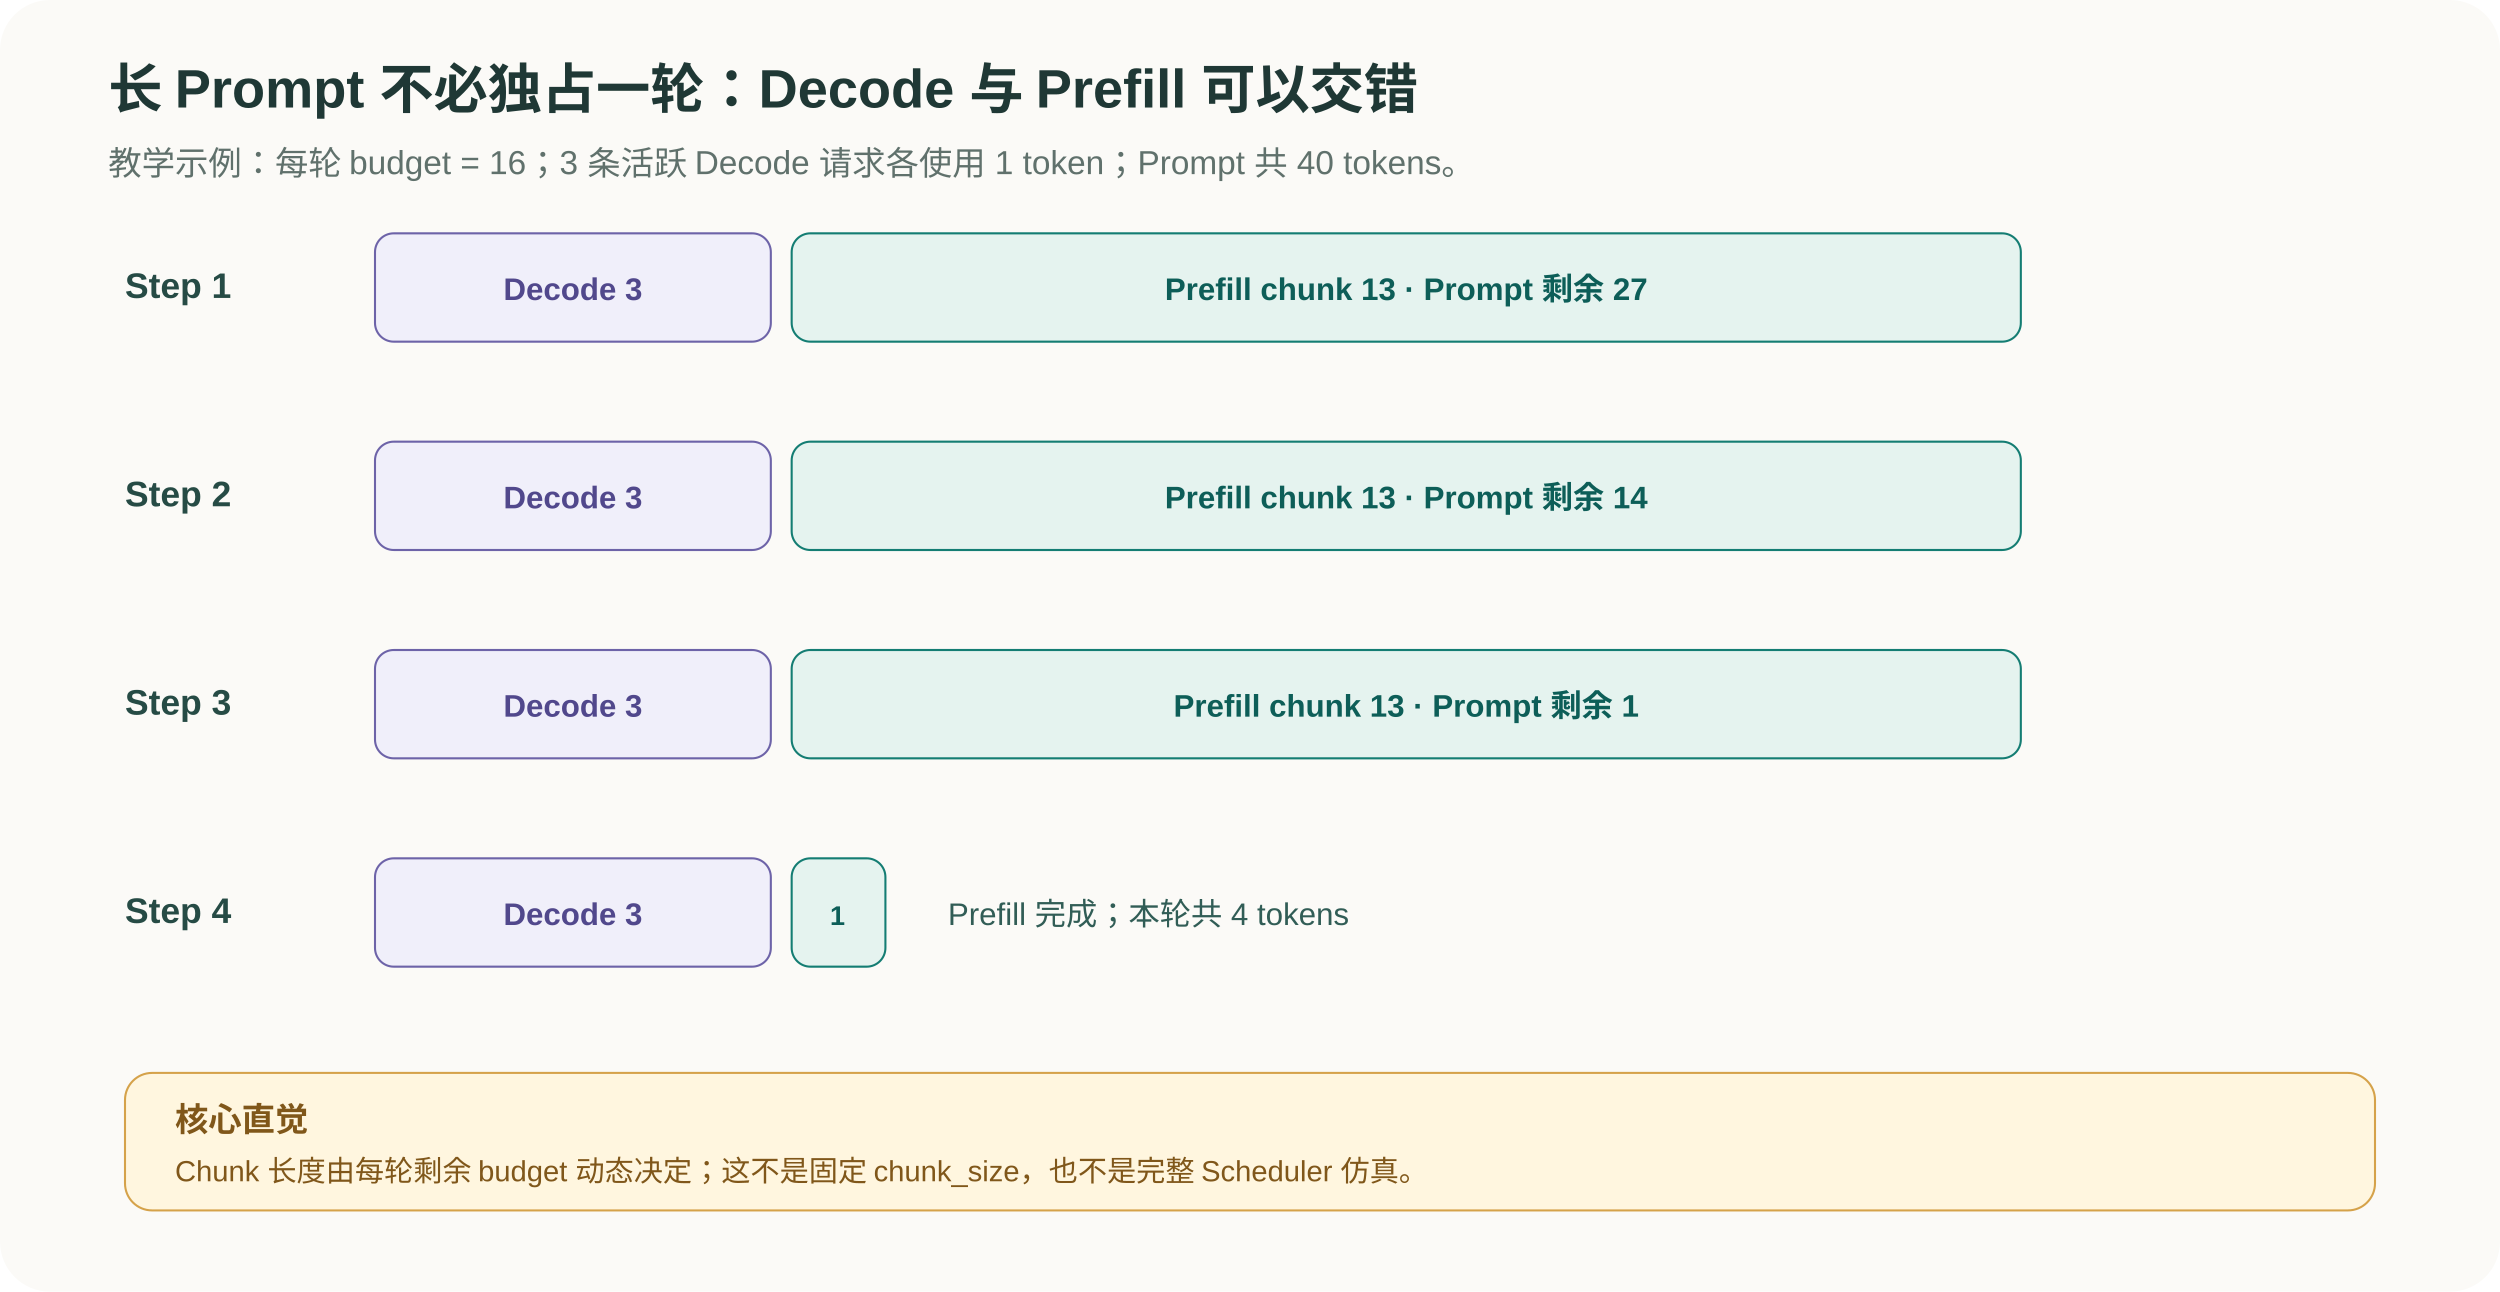
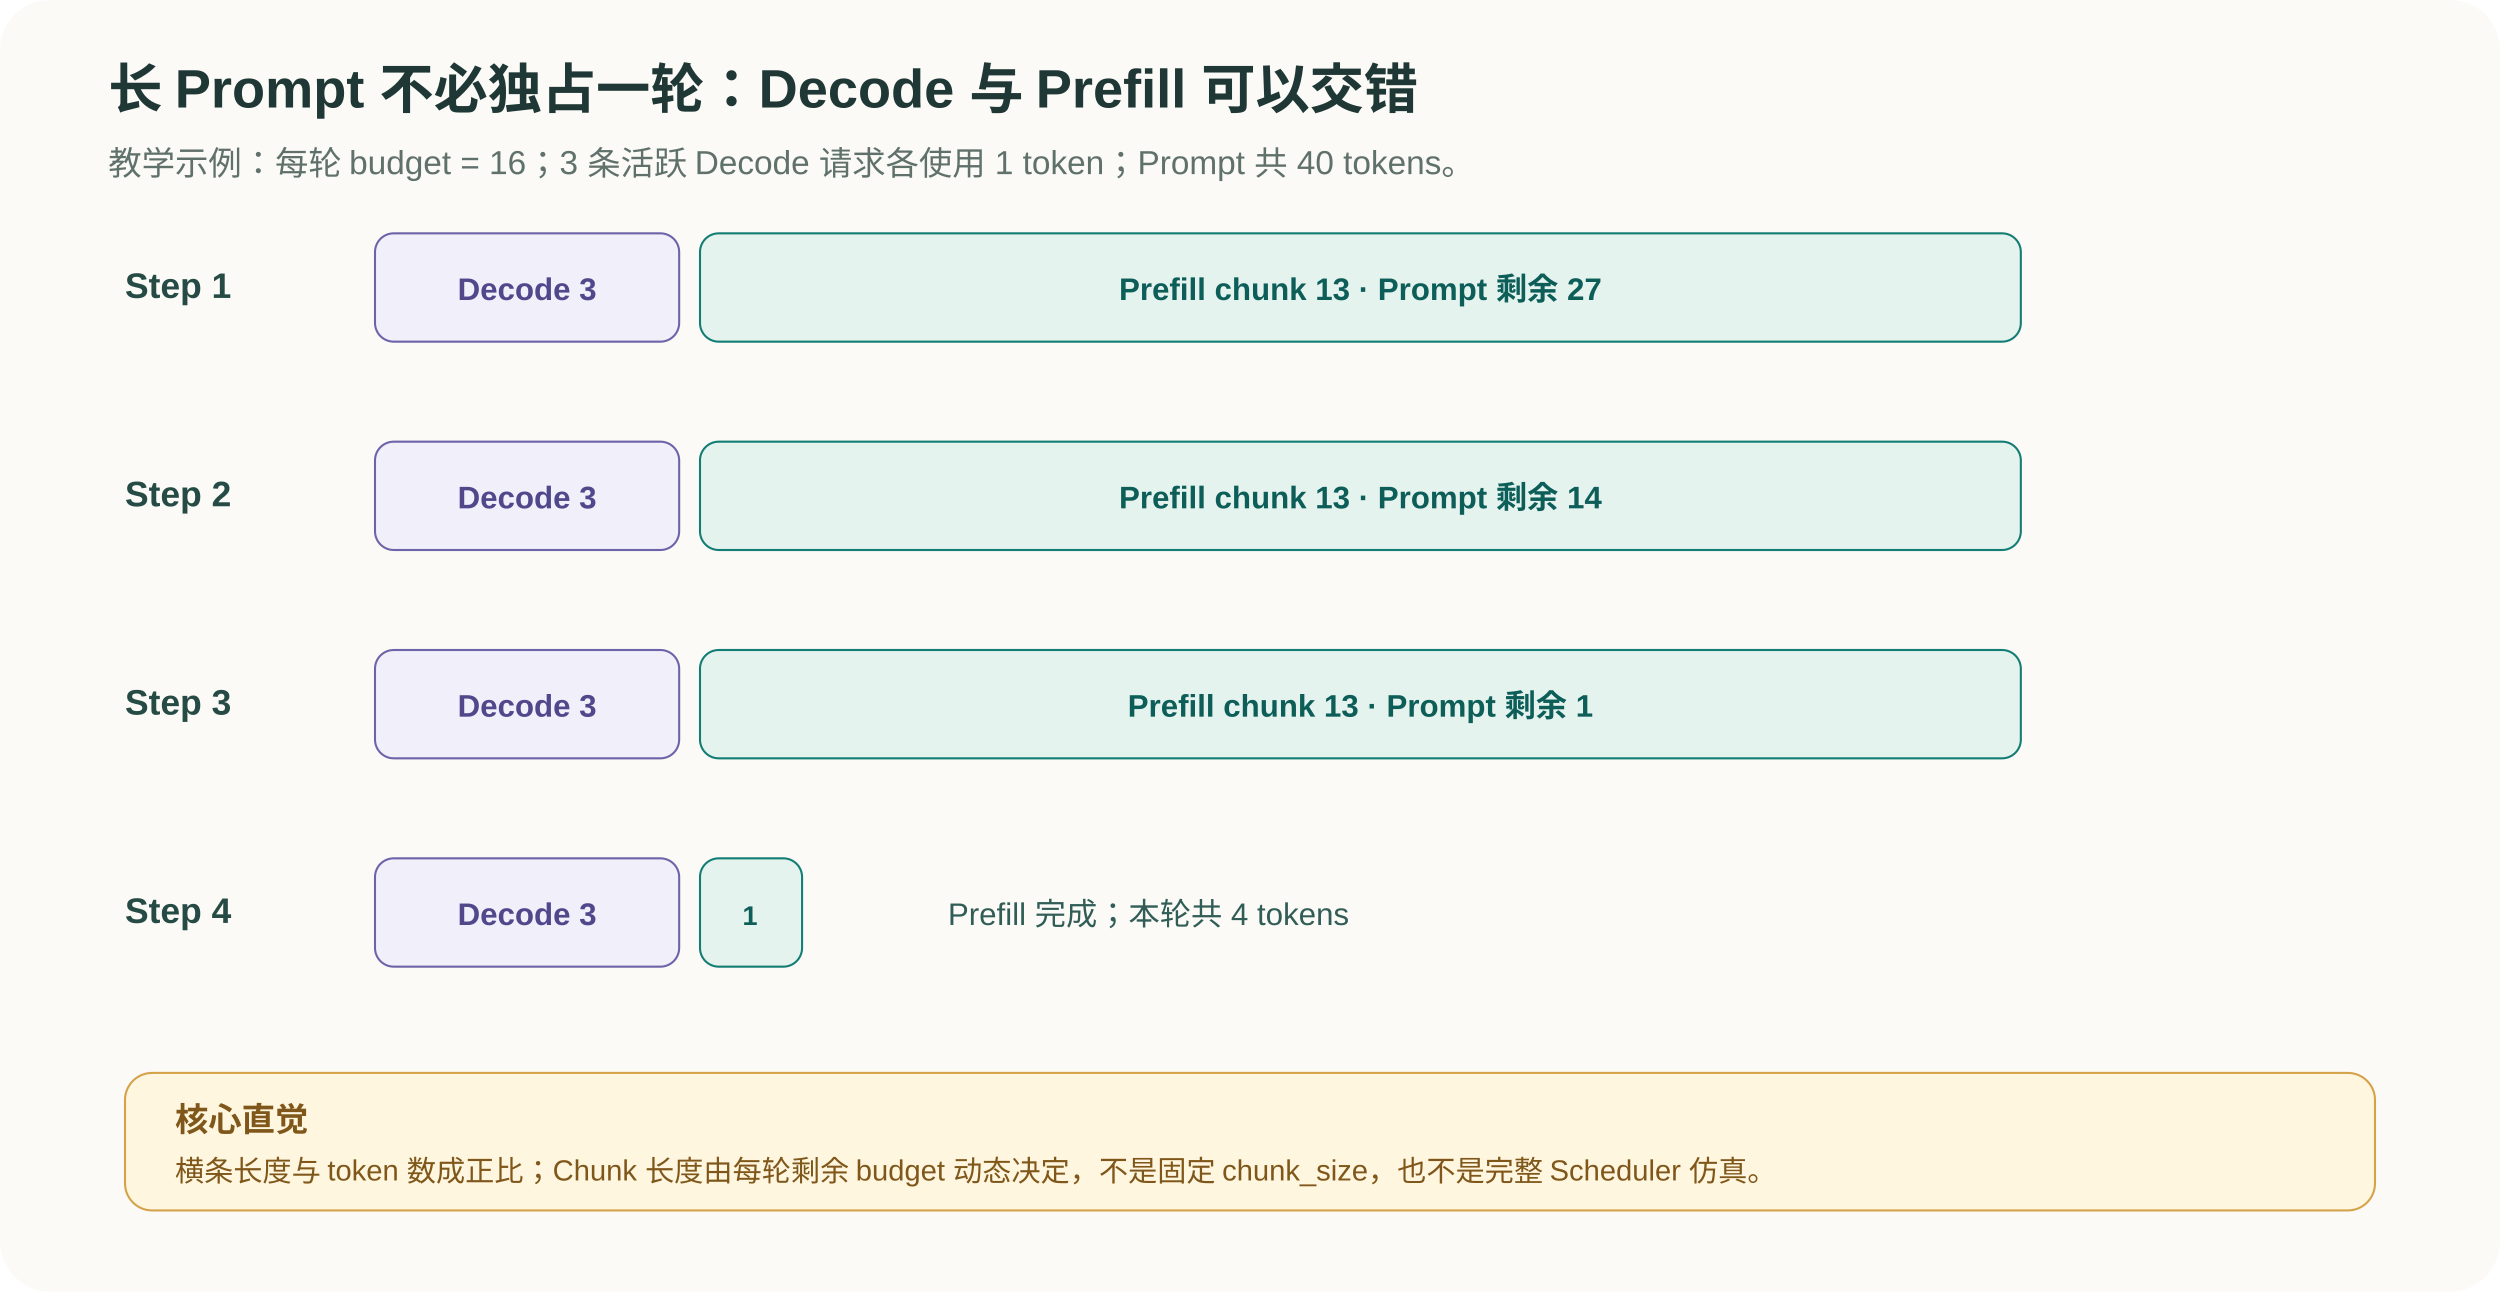
<svg xmlns="http://www.w3.org/2000/svg" viewBox="0 0 1200 620" role="img" aria-labelledby="title desc">
  <rect width="1200" height="620" rx="24" fill="#fbfaf7" />
  <text x="52" y="52" font-family="Arial,'PingFang SC',sans-serif" font-size="26" font-weight="700" fill="#1f3835">长 Prompt 不必独占一轮：Decode 与 Prefill 可以交错</text>
  <text x="52" y="84" font-family="Arial,'PingFang SC',sans-serif" font-size="16" fill="#60716c">教学示例：每轮 budget = 16；3 条活跃 Decode 请求各使用 1 token；Prompt 共 40 tokens。</text>
  <g font-family="Arial,'PingFang SC',sans-serif">
    <text x="60" y="143" font-size="17" font-weight="700" fill="#264b45">Step 1</text>
-     <rect x="180" y="112" width="190" height="52" rx="9" fill="#f0effa" stroke="#6d63a8" />
-     <text x="275" y="144" text-anchor="middle" font-size="15" font-weight="700" fill="#51488c">Decode 3</text>
-     <rect x="380" y="112" width="590" height="52" rx="9" fill="#e5f3ef" stroke="#147d73" />
-     <text x="675" y="144" text-anchor="middle" font-size="15" font-weight="700" fill="#0d5e58">Prefill chunk 13 · Prompt 剩余 27</text>
+     <rect id="step1-decode" x="180" y="112" width="146" height="52" rx="9" fill="#f0effa" stroke="#6d63a8" />
+     <text x="253" y="144" text-anchor="middle" font-size="15" font-weight="700" fill="#51488c">Decode 3</text>
+     <rect id="step1-prefill" x="336" y="112" width="634" height="52" rx="9" fill="#e5f3ef" stroke="#147d73" />
+     <text x="653" y="144" text-anchor="middle" font-size="15" font-weight="700" fill="#0d5e58">Prefill chunk 13 · Prompt 剩余 27</text>
    <text x="60" y="243" font-size="17" font-weight="700" fill="#264b45">Step 2</text>
-     <rect x="180" y="212" width="190" height="52" rx="9" fill="#f0effa" stroke="#6d63a8" />
-     <text x="275" y="244" text-anchor="middle" font-size="15" font-weight="700" fill="#51488c">Decode 3</text>
-     <rect x="380" y="212" width="590" height="52" rx="9" fill="#e5f3ef" stroke="#147d73" />
-     <text x="675" y="244" text-anchor="middle" font-size="15" font-weight="700" fill="#0d5e58">Prefill chunk 13 · Prompt 剩余 14</text>
+     <rect id="step2-decode" x="180" y="212" width="146" height="52" rx="9" fill="#f0effa" stroke="#6d63a8" />
+     <text x="253" y="244" text-anchor="middle" font-size="15" font-weight="700" fill="#51488c">Decode 3</text>
+     <rect id="step2-prefill" x="336" y="212" width="634" height="52" rx="9" fill="#e5f3ef" stroke="#147d73" />
+     <text x="653" y="244" text-anchor="middle" font-size="15" font-weight="700" fill="#0d5e58">Prefill chunk 13 · Prompt 剩余 14</text>
    <text x="60" y="343" font-size="17" font-weight="700" fill="#264b45">Step 3</text>
-     <rect x="180" y="312" width="190" height="52" rx="9" fill="#f0effa" stroke="#6d63a8" />
-     <text x="275" y="344" text-anchor="middle" font-size="15" font-weight="700" fill="#51488c">Decode 3</text>
-     <rect x="380" y="312" width="590" height="52" rx="9" fill="#e5f3ef" stroke="#147d73" />
-     <text x="675" y="344" text-anchor="middle" font-size="15" font-weight="700" fill="#0d5e58">Prefill chunk 13 · Prompt 剩余 1</text>
+     <rect id="step3-decode" x="180" y="312" width="146" height="52" rx="9" fill="#f0effa" stroke="#6d63a8" />
+     <text x="253" y="344" text-anchor="middle" font-size="15" font-weight="700" fill="#51488c">Decode 3</text>
+     <rect id="step3-prefill" x="336" y="312" width="634" height="52" rx="9" fill="#e5f3ef" stroke="#147d73" />
+     <text x="653" y="344" text-anchor="middle" font-size="15" font-weight="700" fill="#0d5e58">Prefill chunk 13 · Prompt 剩余 1</text>
    <text x="60" y="443" font-size="17" font-weight="700" fill="#264b45">Step 4</text>
-     <rect x="180" y="412" width="190" height="52" rx="9" fill="#f0effa" stroke="#6d63a8" />
-     <text x="275" y="444" text-anchor="middle" font-size="15" font-weight="700" fill="#51488c">Decode 3</text>
-     <rect x="380" y="412" width="45" height="52" rx="9" fill="#e5f3ef" stroke="#147d73" />
-     <text x="402" y="444" text-anchor="middle" font-size="13" font-weight="700" fill="#0d5e58">1</text>
+     <rect id="step4-decode" x="180" y="412" width="146" height="52" rx="9" fill="#f0effa" stroke="#6d63a8" />
+     <text x="253" y="444" text-anchor="middle" font-size="15" font-weight="700" fill="#51488c">Decode 3</text>
+     <rect id="step4-prefill" x="336" y="412" width="49" height="52" rx="9" fill="#e5f3ef" stroke="#147d73" />
+     <text x="360" y="444" text-anchor="middle" font-size="13" font-weight="700" fill="#0d5e58">1</text>
    <text x="455" y="444" font-size="15" fill="#315d56">Prefill 完成；本轮共 4 tokens</text>
  </g>
  <rect x="60" y="515" width="1080" height="66" rx="13" fill="#fff6df" stroke="#d5a24a" />
  <text x="84" y="543" font-family="Arial,'PingFang SC',sans-serif" font-size="16" font-weight="700" fill="#80571a">核心直觉</text>
-   <text x="84" y="567" font-family="Arial,'PingFang SC',sans-serif" font-size="14" fill="#80571a">Chunk 长度由每轮剩余 budget 动态决定；这不是固定 chunk_size，也不是完整 Scheduler 仿真。</text>
+   <text x="84" y="567" font-family="Arial,'PingFang SC',sans-serif" font-size="14" fill="#80571a">横条长度与 token 数成正比；Chunk 长度由每轮剩余 budget 动态决定，不是固定 chunk_size，也不是完整 Scheduler 仿真。</text>
</svg>
